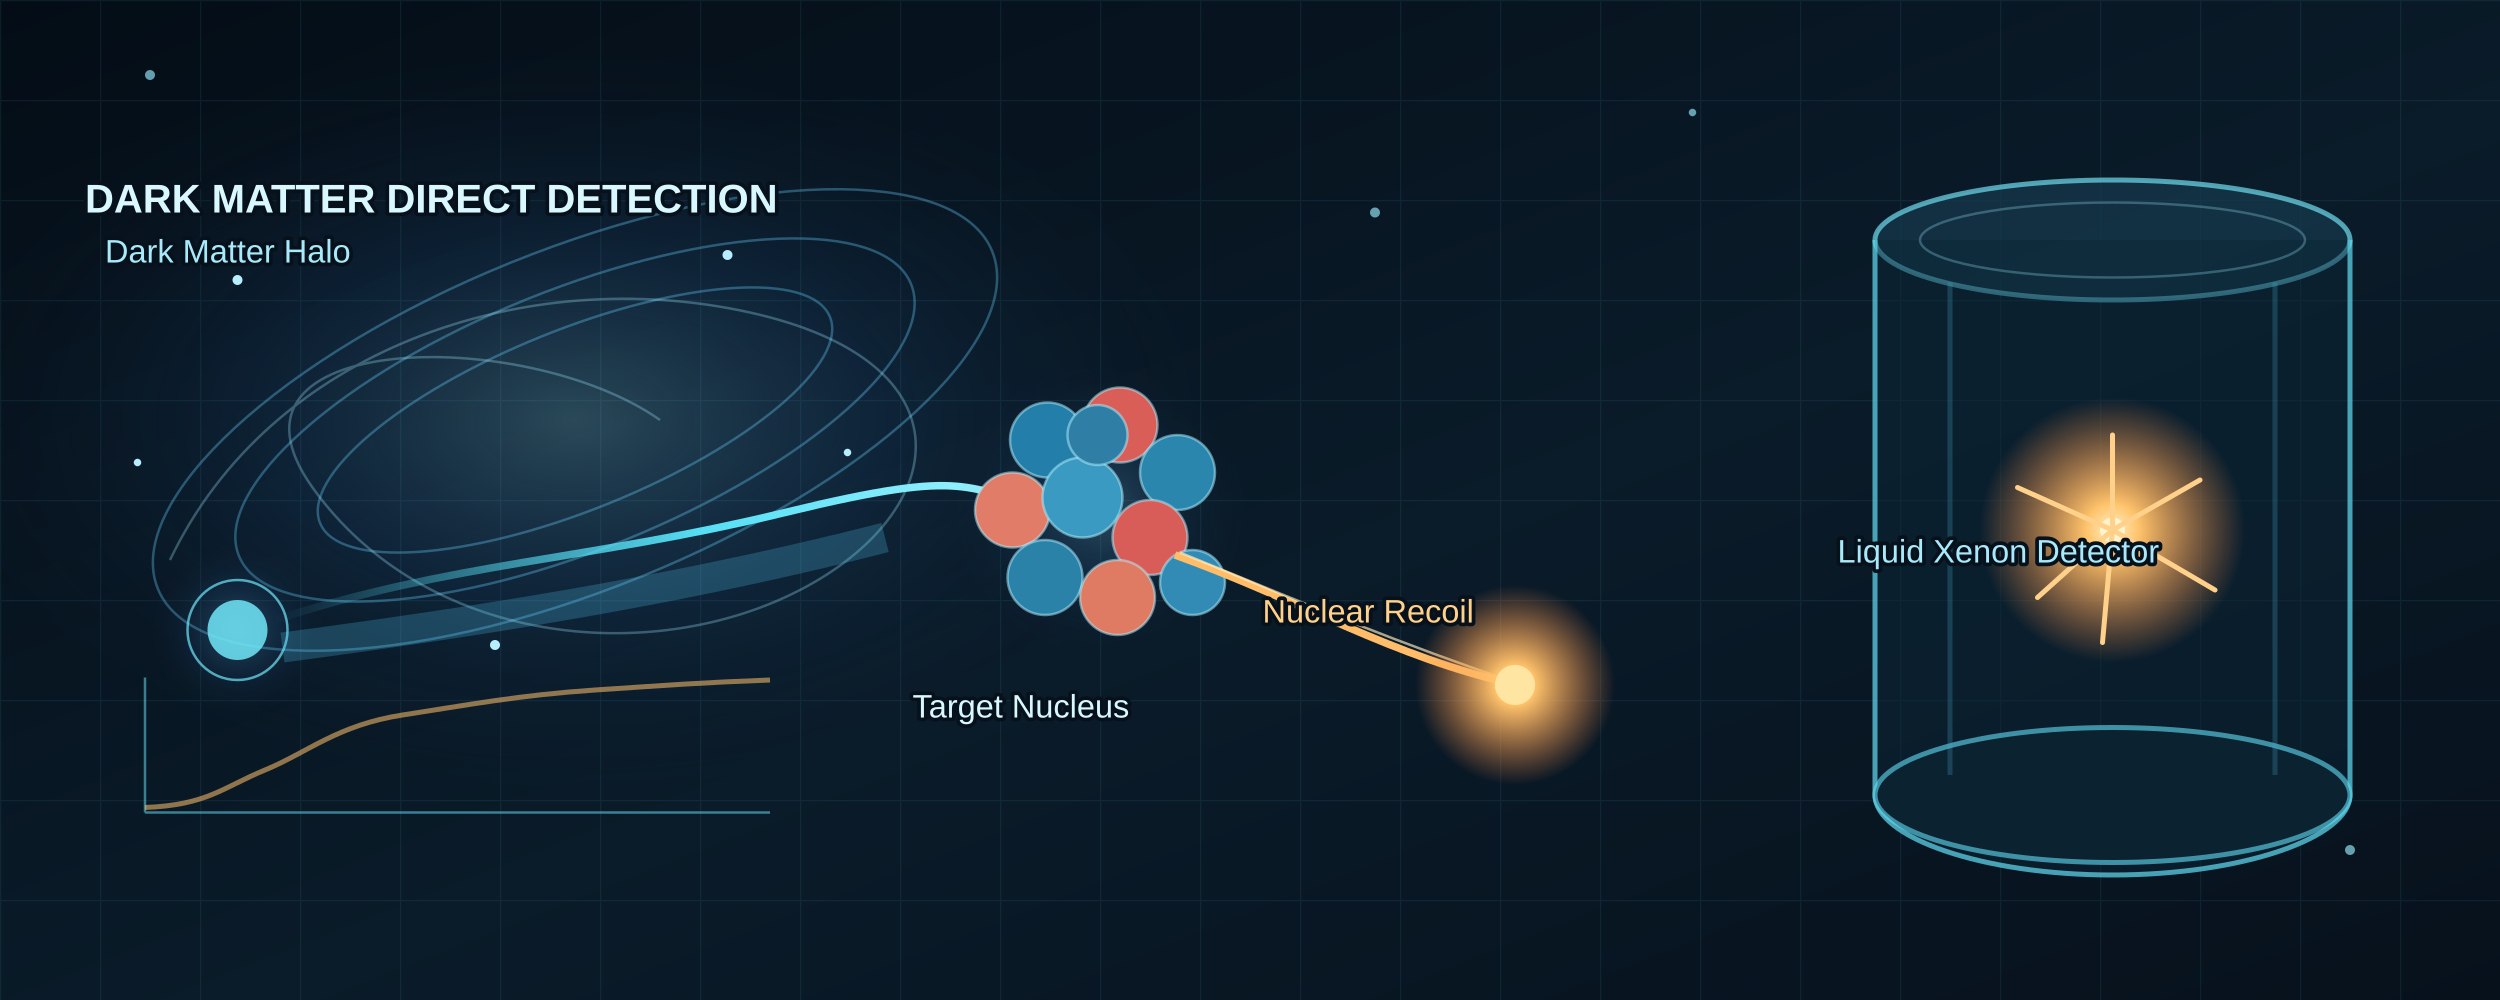
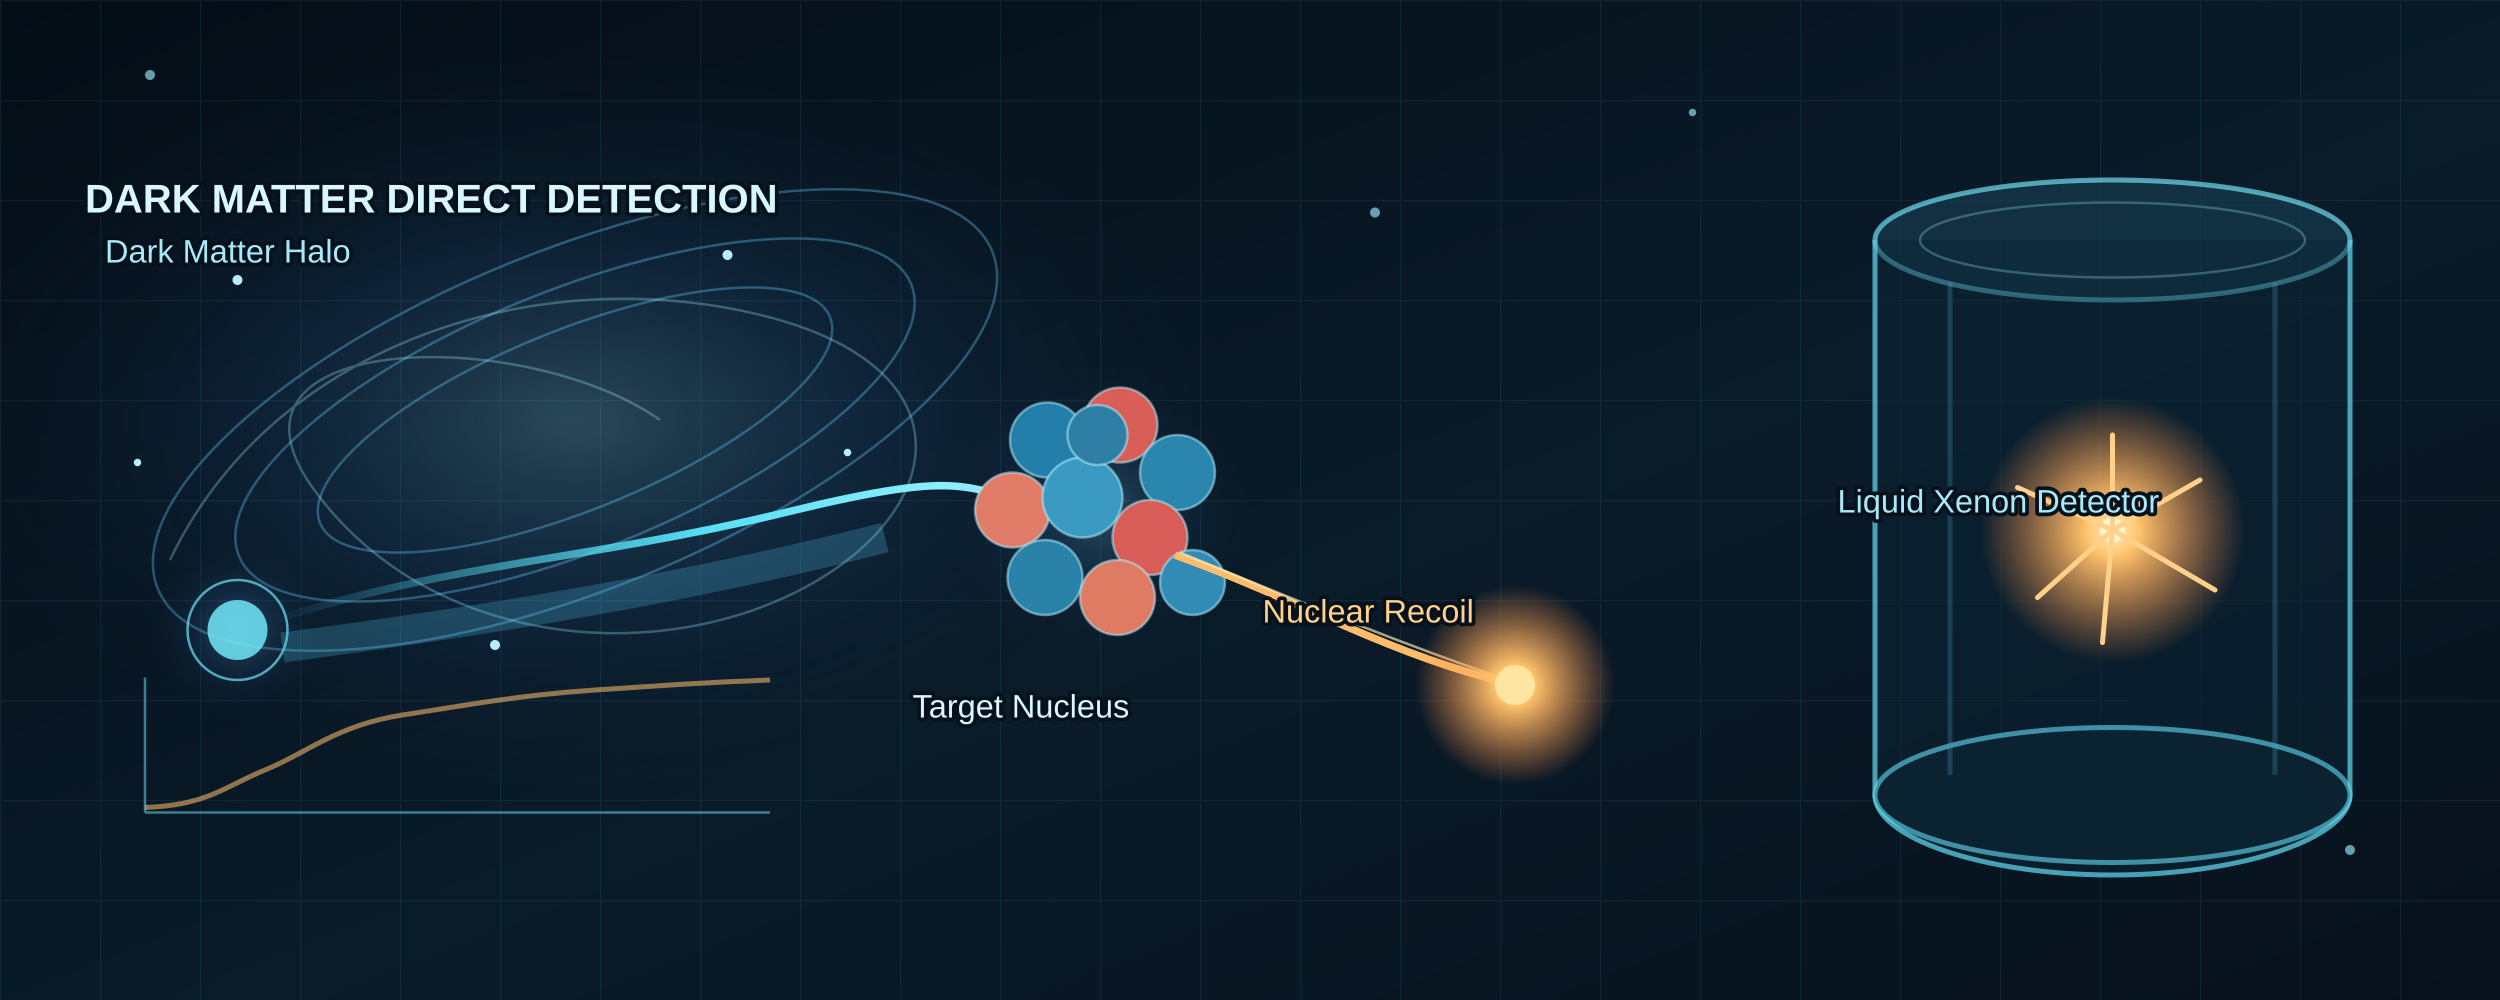
<svg xmlns="http://www.w3.org/2000/svg" viewBox="0 0 1000 400" role="img" aria-labelledby="title desc">
  <defs>
    <linearGradient id="bg" x2="1" y2="1">
      <stop stop-color="#040d16" />
      <stop offset=".55" stop-color="#0a1b29" />
      <stop offset="1" stop-color="#07111c" />
    </linearGradient>
    <radialGradient id="halo">
      <stop stop-color="#8bdcf4" stop-opacity=".26" />
      <stop offset=".48" stop-color="#3b83d0" stop-opacity=".12" />
      <stop offset="1" stop-color="#15314b" stop-opacity="0" />
    </radialGradient>
    <radialGradient id="nucleon">
      <stop stop-color="#d7fbff" />
      <stop offset=".38" stop-color="#51d4eb" />
      <stop offset="1" stop-color="#165077" />
    </radialGradient>
    <radialGradient id="amber">
      <stop stop-color="#fff1c4" />
      <stop offset=".2" stop-color="#ffc36b" />
      <stop offset="1" stop-color="#ff8b43" stop-opacity="0" />
    </radialGradient>
    <linearGradient id="track">
      <stop stop-color="#56dff5" stop-opacity="0" />
      <stop offset=".55" stop-color="#56dff5" />
      <stop offset="1" stop-color="#a4f5ff" />
    </linearGradient>
    <pattern id="grid" width="40" height="40" patternUnits="userSpaceOnUse">
      <path d="M40 0H0V40" fill="none" stroke="#58bdd7" stroke-opacity=".09" />
    </pattern>
  </defs>
  <style>@media (max-width: 600px) { text { display: none; } }</style>
  <rect width="1000" height="400" fill="url(#bg)" />
  <rect width="1000" height="400" fill="url(#grid)" />
  <ellipse cx="230" cy="168" rx="255" ry="150" fill="url(#halo)" />
  <g fill="none" stroke="#62c7f1" stroke-opacity=".36">
    <ellipse cx="230" cy="168" rx="180" ry="68" transform="rotate(-22 230 168)" />
    <ellipse cx="230" cy="168" rx="145" ry="52" transform="rotate(-22 230 168)" />
    <ellipse cx="230" cy="168" rx="110" ry="36" transform="rotate(-22 230 168)" />
    <path d="M68 224C108 140 210 105 300 125S380 205 320 236 170 258 125 195 210 130 264 168" stroke="#a2eaff" stroke-opacity=".3" />
  </g>
  <g fill="#b8edff">
    <circle cx="95" cy="112" r="2" />
    <circle cx="158" cy="83" r="1.5" />
    <circle cx="291" cy="102" r="2" />
    <circle cx="339" cy="181" r="1.5" />
    <circle cx="198" cy="258" r="2" />
    <circle cx="55" cy="185" r="1.5" />
  </g>
  <circle cx="95" cy="252" r="35" fill="url(#halo)" />
  <circle cx="95" cy="252" r="12" fill="#70e6f8" fill-opacity=".85" />
  <circle cx="95" cy="252" r="20" fill="none" stroke="#70e6f8" stroke-opacity=".7" />
  <path d="M110 248C180 225 236 224 314 205S383 197 421 202" fill="none" stroke="url(#track)" stroke-width="3" />
  <path d="M113 259C204 247 280 234 354 215" fill="none" stroke="#54c7ee" stroke-opacity=".24" stroke-width="12" />
  <g transform="translate(440 204)">
    <circle r="59" fill="url(#halo)" />
    <g stroke="#b3f2ff" stroke-opacity=".5" stroke-width="1">
      <circle cx="-21" cy="-28" r="15" fill="#237fa9" />
      <circle cx="8" cy="-34" r="15" fill="#d95e58" />
      <circle cx="31" cy="-15" r="15" fill="#2b86ad" />
      <circle cx="-35" cy="0" r="15" fill="#e17c68" />
      <circle cx="-7" cy="-5" r="16" fill="#3a9ac2" />
      <circle cx="20" cy="11" r="15" fill="#d85d58" />
      <circle cx="-22" cy="27" r="15" fill="#2b82a9" />
      <circle cx="7" cy="35" r="15" fill="#df7a63" />
      <circle cx="37" cy="29" r="13" fill="#328bb4" />
      <circle cx="-1" cy="-30" r="12" fill="#2f7ea6" />
    </g>
  </g>
  <path d="M470 222C520 240 557 263 607 274" fill="none" stroke="#ffbd69" stroke-width="3" />
  <path d="M472 221C528 244 559 257 606 273" fill="none" stroke="#fff0c4" stroke-opacity=".65" stroke-width="1" />
  <circle cx="606" cy="274" r="40" fill="url(#amber)" />
  <circle cx="606" cy="274" r="8" fill="#ffe4a2" />
  <g transform="translate(735 68)">
    <ellipse cx="110" cy="28" rx="95" ry="24" fill="#16394d" fill-opacity=".72" stroke="#70dced" stroke-opacity=".7" stroke-width="2" />
    <path d="M15 28V250C15 267 58 282 110 282S205 267 205 250V28" fill="#0b2737" fill-opacity=".48" stroke="#60d7ed" stroke-opacity=".72" stroke-width="2" />
    <ellipse cx="110" cy="250" rx="95" ry="27" fill="#0b2231" stroke="#60d7ed" stroke-opacity=".62" stroke-width="2" />
    <ellipse cx="110" cy="28" rx="77" ry="15" fill="none" stroke="#9feefa" stroke-opacity=".28" />
    <path d="M45 45V242M175 45V242" stroke="#4ba9c9" stroke-opacity=".25" stroke-width="2" />
    <circle cx="110" cy="144" r="53" fill="url(#amber)" />
    <circle cx="110" cy="144" r="5" fill="#fff4ce" />
    <g stroke="#ffd18b" stroke-width="2" stroke-linecap="round">
      <path d="M110 144l0 -38M110 144l35 -20M110 144l-30 27M110 144l-4 45M110 144l41 24M110 144l-38 -17" />
    </g>
  </g>
  <g transform="translate(58 325)" fill="none" stroke="#63d4eb" stroke-opacity=".55">
    <path d="M0 0H250M0 0V-54" />
    <path d="M0 -2C25 -3 31 -10 48 -17S77 -35 103 -39 150 -47 180 -49 223 -52 250 -53" stroke="#ffc16b" stroke-width="2" />
  </g>
  <g fill="#8ddced" fill-opacity=".7">
    <circle cx="60" cy="30" r="2" />
    <circle cx="550" cy="85" r="2" />
    <circle cx="677" cy="45" r="1.5" />
    <circle cx="940" cy="340" r="2" />
  </g>
  <g font-family="Arial, Helvetica, sans-serif" font-weight="500" paint-order="stroke" stroke="#07111c" stroke-width="3" stroke-linejoin="round">
    <text x="34" y="85" fill="#d9f7ff" font-size="16" font-weight="700" stroke="#07111c" stroke-width="3">DARK MATTER DIRECT DETECTION</text>
    <text x="42" y="105" fill="#a8eafa" font-size="13" stroke="#07111c" stroke-width="3">Dark Matter Halo</text>
    <text x="365" y="287" fill="#d9f7ff" font-size="13" stroke="#07111c" stroke-width="3">Target Nucleus</text>
    <text x="505" y="249" fill="#ffd18b" font-size="13" stroke="#07111c" stroke-width="3">Nuclear Recoil</text>
-     <text x="735" y="225" fill="#a8eafa" font-size="13" stroke="#07111c" stroke-width="3">Liquid Xenon Detector</text>
+     <text x="735" y="205" fill="#a8eafa" font-size="13" stroke="#07111c" stroke-width="3">Liquid Xenon Detector</text>
  </g>
</svg>
